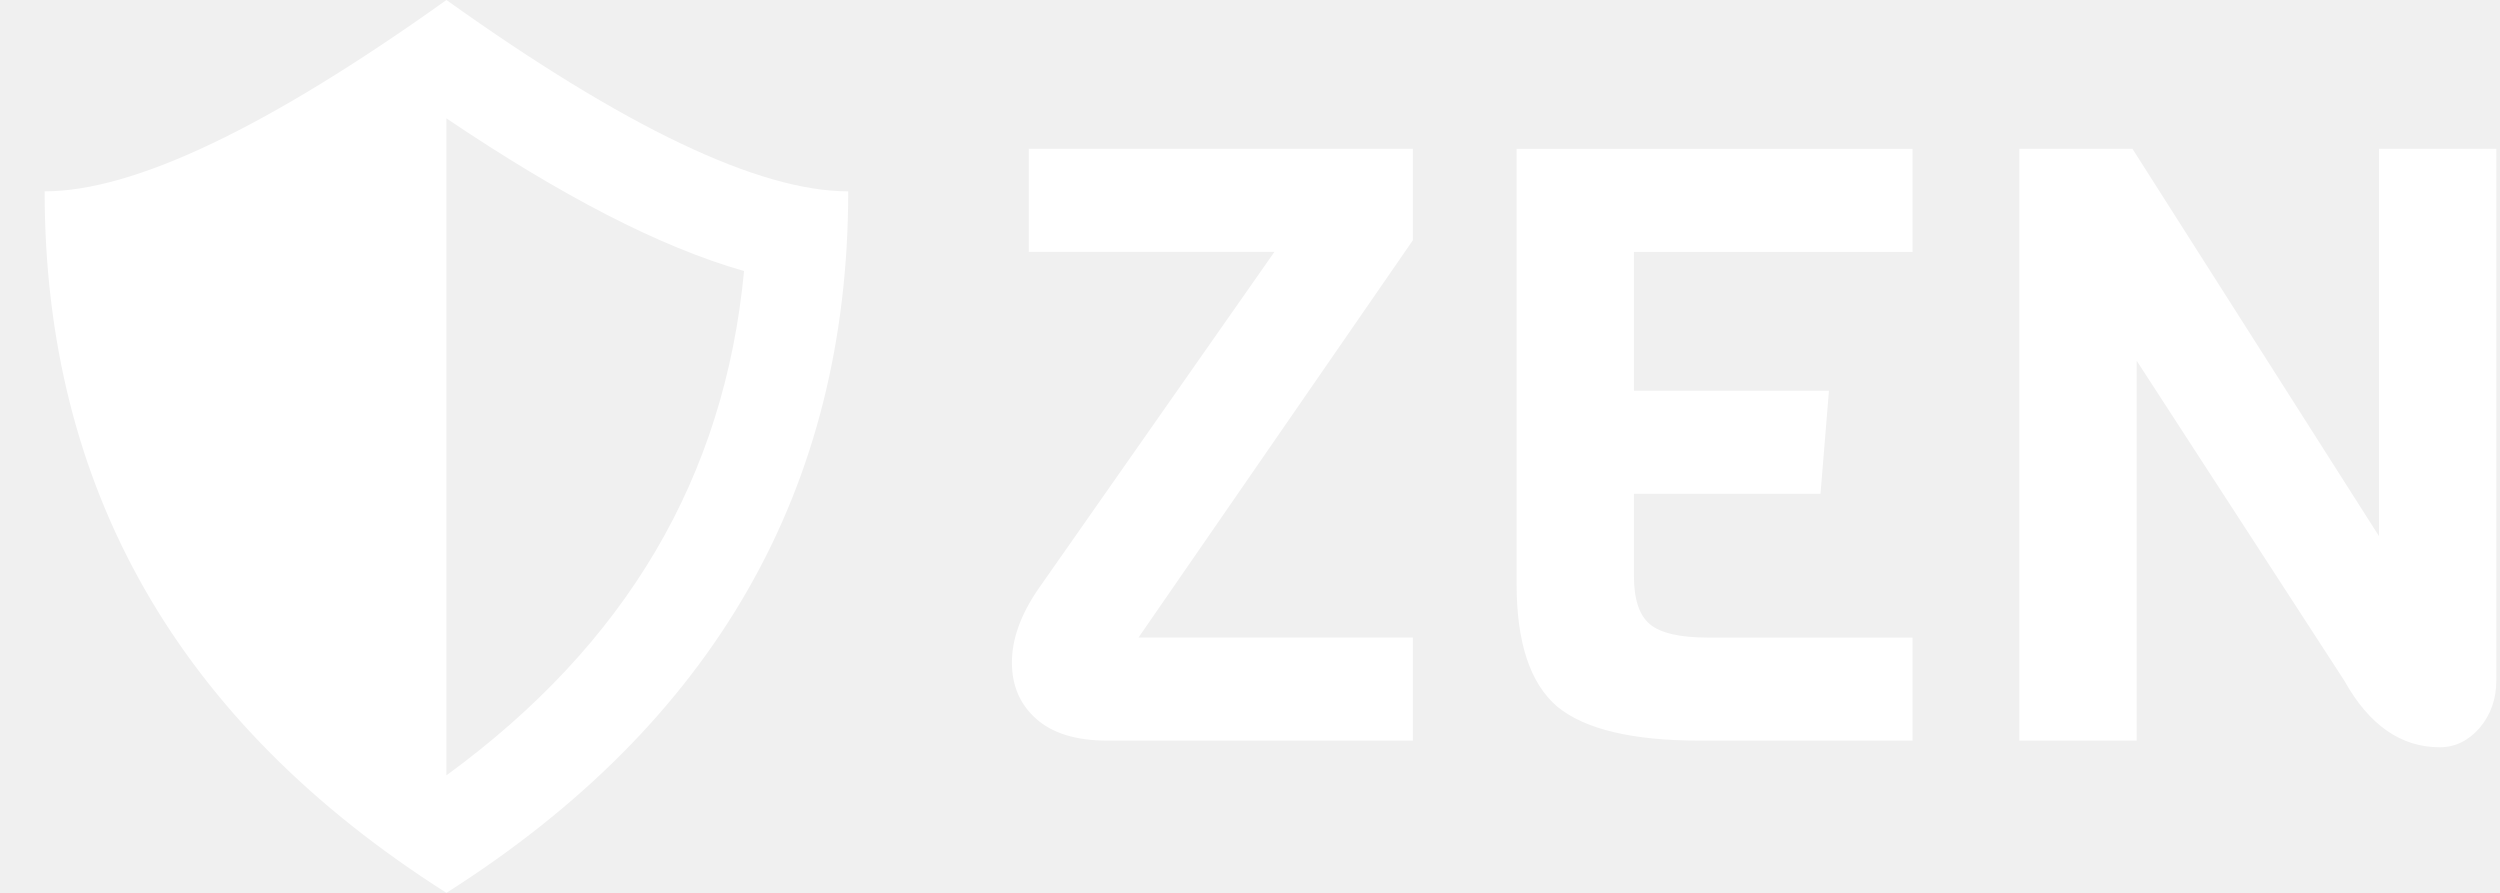
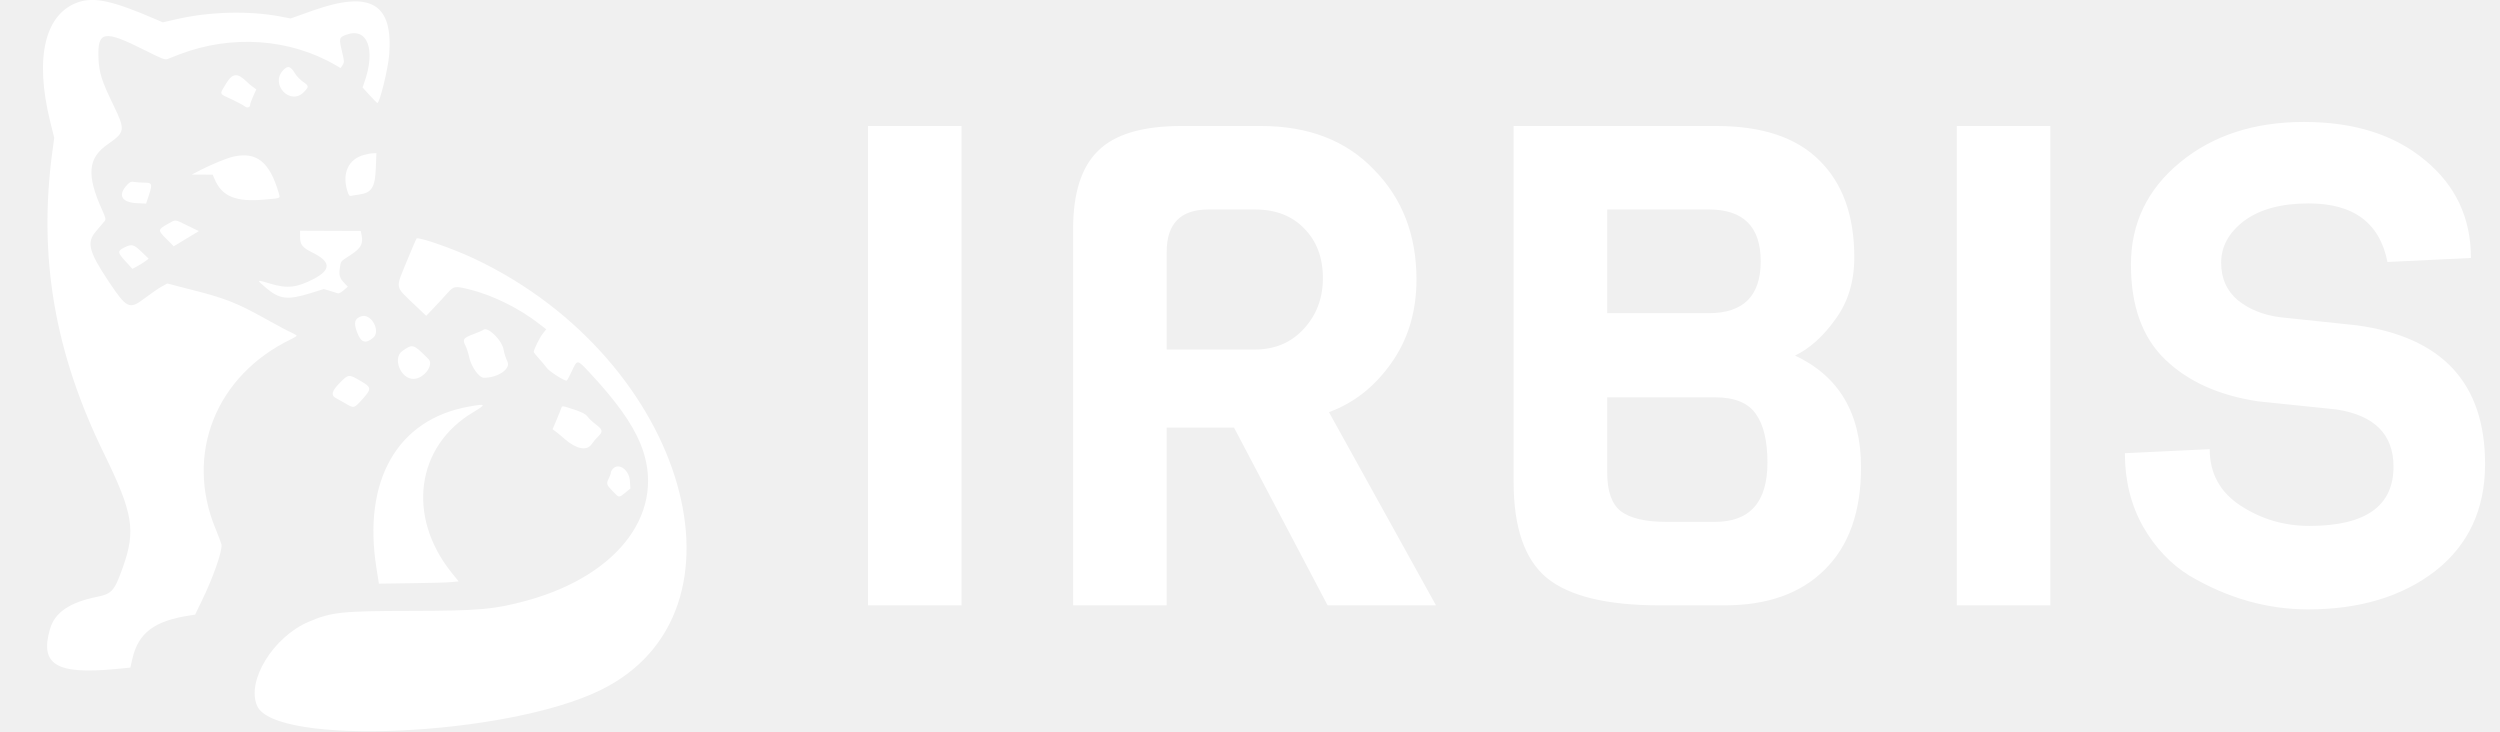
- <svg xmlns="http://www.w3.org/2000/svg" width="84" height="30" viewBox="0 0 84 30">
-   <g transform="scale(1.5)" fill="#ffffff">
-     <path d="M10 20c6-3.81 9-9.048 9-15.714-2 0-5-1.429-9-4.286-4 2.857-7 4.286-9 4.286C1 10.952 4 16.19 10 20zm0-17.348c2.577 1.734 4.776 2.88 6.667 3.419-.44 4.627-2.636 8.353-6.667 11.297V2.652z" />
-   </g>
-   <g transform="translate(34,5)" fill="#ffffff">
-     <path d="m13.474,19.885l-10.268,0c-1.04,0 -1.834,-0.242 -2.383,-0.726c-0.548,-0.484 -0.823,-1.117 -0.823,-1.899c0,-0.782 0.293,-1.601 0.879,-2.458l7.942,-11.339l-8.254,0l0,-3.463l12.906,0l0,3.072l-9.219,13.349l9.219,0l0,3.463zm16.788,0l-7.148,0c-2.269,0 -3.867,-0.382 -4.794,-1.145c-0.908,-0.782 -1.362,-2.15 -1.362,-4.105l0,-14.634l13.304,0l0,3.463l-9.361,0l0,4.664l6.552,0l-0.284,3.463l-6.269,0l0,2.765c0,0.782 0.18,1.322 0.539,1.62c0.359,0.298 1.012,0.447 1.957,0.447l6.865,0l0,3.463zm19.614,-19.885l0,17.874c0,0.614 -0.189,1.145 -0.567,1.592c-0.378,0.428 -0.823,0.642 -1.333,0.642c-1.305,0 -2.373,-0.745 -3.205,-2.234l-6.978,-10.752l0,12.763l-3.943,0l0,-19.885l3.801,0l8.283,13.014l0,-13.014l3.943,0z" />
-   </g>
+ <svg xmlns="http://www.w3.org/2000/svg" width="82" height="24" viewBox="0 0 82 24" role="img" aria-label="Irbis">
+   <svg x="0" y="0" width="24" height="24" viewBox="249 188 568 645" aria-hidden="true" color="#ffffff">
+     <path fill="currentColor" d="M279.9 189.8c-29.8 9.9-39.1 48.8-25.2 105.2l3.6 14.5-1.7 12.5c-12.4 93 2.1 177.2 45.9 266.5 25.2 51.5 27.8 67.1 16.5 99-7.7 21.6-9.7 23.9-23 26.6-24.1 4.9-37.2 13.8-41.4 28.3-9.2 31.4 5.3 40.3 57.4 35.4l13.4-1.3 1.8-7.8c5.2-22.8 19.4-33.5 50.8-38.2l4.5-.7 5.8-12c10.1-20.6 18.6-45 17.4-50-.3-1.3-2.6-7.3-5.1-13.5-27.5-66 .2-135.5 66.7-167.4 2.6-1.3 4.7-2.6 4.7-3 0-.3-2.1-1.6-4.7-2.8-2.7-1.1-10.9-5.5-18.3-9.6-30.6-17.1-38.6-20.2-72.8-28.9l-18.3-4.7-4.7 2.6c-2.7 1.4-9.5 6.2-15.3 10.5-13.3 10.2-15.7 9-31.7-15-17.5-26.3-19.5-34.4-11.1-44.1 3.5-4.1 7-8.2 7.7-9.1 1.2-1.5.8-2.9-2.3-9.8-13.9-30.8-12.6-45.8 5.2-58 15.1-10.5 15.4-12.4 4.9-34.1-10.5-21.5-12.8-28.9-13.3-41.9-.9-23.8 5-24.8 40.7-6.8 14.9 7.5 17.9 8.7 20 7.9 1.4-.5 6.1-2.4 10.5-4.1 46-17.7 97.6-14.1 138.1 9.6l4.1 2.4 1.8-2.6c1.6-2.6 1.6-3.1-.5-11.9-2.8-11.7-2.6-12.5 3.5-14.8 18.9-7.1 26.5 12.9 16.1 42.1l-1.5 4.3 6.1 6.7c3.4 3.7 6.5 6.8 6.8 7 2 .9 9.6-29.8 10.6-42.8 3.4-45-16.5-56.6-67-38.8l-20 7.1-8.6-1.7c-28-5.3-62.6-4.4-91.8 2.3l-12.2 2.8-6.7-2.9c-36.8-15.9-53.5-19.6-67.4-15" />
+     <path fill="currentColor" d="M460 250c-11.6 12.4 6.4 31.4 18.3 19.2 4.7-4.8 4.6-5.5-.7-9.1-2.4-1.7-5.4-4.8-6.7-6.8-4.2-7.1-6.6-7.9-10.9-3.3" />
+     <path fill="currentColor" d="M409.7 261.8c-5.9 9.8-6.4 8.5 5.1 13.8 5.3 2.5 10.5 5.3 11.4 6.1 2 1.8 4.8 1.1 4.8-1.3 0-.9 1.2-4.3 2.7-7.6l2.7-6-3-2.2c-1.6-1.1-4-3.1-5.2-4.4-8.5-8.3-12.7-7.9-18.5 1.6" />
+     <path fill="currentColor" d="M531.2 324.6c-13.4 3.6-19.2 15.9-14.7 31.2 1.4 4.5 1.9 5.2 3.8 4.8 1.2-.3 4.2-.7 6.7-1.1 11.2-1.5 14.2-6.3 14.8-23.7l.5-12.8-2.9.1c-1.6 0-5.3.7-8.2 1.5" />
+     <path fill="currentColor" d="M416.5 326c-5.6 1.2-17.9 6.2-28.3 11.4l-8.7 4.5h9.2l9.3.1 1.5 3.5c6.5 15.7 18.8 20.8 44.5 18.4 14.7-1.3 13.6-.8 12.1-6.1-8-27.1-19.4-36.2-39.6-31.8" />
+     <path fill="currentColor" d="M322.8 350.7c-8.8 9.2-5.3 15.8 8.6 16.4l7.9.4 2.5-7.6c3.2-9.8 2.8-10.9-4-10.9-2.9 0-6.9-.3-8.8-.6-2.9-.5-3.9-.1-6.2 2.3" />
+     <path fill="currentColor" d="M358.6 385.3c-9.1 5.1-9.2 5.6-1.5 13.2l6.5 6.6 11.1-6.7 11.1-6.7-10-4.8c-11.8-5.8-9.9-5.6-17.2-1.6" />
+     <path fill="currentColor" d="M475 396.2c0 7.6 1.8 9.9 11.2 14.6 16 7.9 16.3 14.9 1 23-15 7.8-23.4 8.8-38.6 4.2-12.2-3.7-12.3-3.6-3.9 3.5 12 10.3 19 11.2 39 5.1l12.2-3.8 5.5 1.6c3 .9 6.2 1.9 7 2.2.7.3 3-.9 5-2.7l3.7-3.2-3-3.1c-4.2-4.3-5-7.2-4-13.5s.1-5.2 9.7-11.5c8.8-5.8 10.9-9.6 9.5-17l-.8-4-26.8-.1-26.7-.1z" />
+     <path fill="currentColor" d="M569.2 418c-10.3 25.2-10.9 21.8 7.1 39l9.9 9.4 6.6-6.9c3.7-3.9 9-9.6 11.8-12.8 6-6.6 6.6-6.7 18.9-3.8 20.9 5.1 44.8 16.8 62.7 30.9l5.8 4.5-2.9 3.6c-2.8 3.5-8.1 14.2-8.1 16.3 0 .5 2.2 3.3 4.8 6.1 2.6 2.9 5.5 6.4 6.5 7.8 1.8 3 16.3 12.2 17.8 11.4.5-.4 2.4-3.8 4.2-7.8 5.2-11.1 4.8-11.1 15.8.6 23.5 25.2 37.4 44.6 44.9 62.7 24.1 58.4-17.6 115.9-100.4 138.5-28.4 7.7-41.3 8.9-101.6 9-61.7.1-70.2 1-90.4 9.6-31.2 13.3-55 51.9-45.5 74 15.5 36 219.5 26.8 302.4-13.6 140.7-68.4 76.4-291.2-109.7-379.9-17.6-8.4-45.5-18.4-51.9-18.6-.3 0-4.2 9-8.7 20" />
+     <path fill="currentColor" d="M320 406.2c-6.1 3.1-6 4.4 1.1 12.1l6.1 6.7 4.6-2.5c2.6-1.4 5.8-3.5 7.2-4.5l2.5-2-6.2-6c-7-6.7-8.6-7.1-15.3-3.8" />
+     <path fill="currentColor" d="M529 466.8c-5.8 1.9-6.9 5.6-3.9 13.6 3.5 9.6 7.4 11.1 14.3 5.4 7.1-5.8-1.7-21.9-10.4-19" />
+     <path fill="currentColor" d="M636.5 478.8c-.6.5-4.5 2.2-8.8 3.8-8.8 3.3-9.7 4.6-6.9 10.1 1.1 2.1 2.5 6.5 3.2 9.8 1.8 8.7 8.7 18.5 13.1 18.5 12.4 0 23.9-7.9 20.7-14.3-1.4-2.9-2.9-7.4-3.3-10.1-1.2-8.5-14.1-21.2-18-17.8" />
+     <path fill="currentColor" d="M565.3 497.3c-9 6.1-1.8 24.7 9.6 24.7 9.2 0 18.5-12.4 13.2-17.6-13.5-13.4-13.6-13.4-22.8-7.1" />
+     <path fill="currentColor" d="M510.2 525.3c-7.3 7.3-8.3 11.3-3.4 13.7 1.5.8 5.2 2.9 8.3 4.7 7.5 4.4 7.4 4.4 14.7-3.6 8.5-9.5 8.4-10.6-1.8-16.5-10.1-5.9-10.3-5.8-17.8 1.7" />
+     <path fill="currentColor" d="M623.4 546.5c-62.6 11.3-93.3 65-81.1 142l2.2 14 29-.4c16-.2 31.8-.6 35.1-1l6.2-.6-6.3-7.8c-39.6-49.4-31.3-111.3 19.1-141.3 12-7.2 11.6-7.8-4.2-4.9" />
+     <path fill="currentColor" d="M705.3 547.7c-.3 1-2.2 5.6-4.1 10.2l-3.6 8.5 3.4 2.5c1.8 1.4 5.2 4.2 7.4 6.2 10.2 8.8 19.3 10.6 23.5 4.6 1.6-2.3 4.3-5.5 6-7.1 4.3-4.1 3.9-5.9-2.2-10.5-2.9-2.2-6.2-5.3-7.4-7-1.7-2.2-4.4-3.6-11.5-6-10.9-3.6-10.7-3.6-11.5-1.4" />
+     <path fill="currentColor" d="M751 601c-1.1 1.1-2 2.7-2 3.5 0 .9-.8 3.2-1.9 5.3-2.3 4.6-2 5.6 3.7 11.4 5.5 5.8 5.2 5.7 10.9 1.1l4.5-3.7-.4-6.4c-.6-9.8-9.5-16.5-14.8-11.2" />
+   </svg>
+   <svg x="28" y="4" width="54" height="16" viewBox="0 0 1038 313" aria-hidden="true" fill="#ffffff">
+     <path d="M60.048 310.176H4.22897e-05V2.592H60.048V310.176ZM364.473 310.176H294.921L234.873 196.128H191.673V310.176H131.625V68.688C131.625 45.648 136.953 28.944 147.609 18.576C158.265 7.92 176.121 2.592 201.177 2.592H252.153C282.681 2.592 306.873 11.952 324.729 30.672C342.873 49.104 351.945 72.576 351.945 101.088C351.945 121.824 346.473 139.824 335.529 155.088C324.873 170.064 311.625 180.432 295.785 186.192L364.473 310.176ZM248.265 146.016C260.937 146.016 271.305 141.696 279.369 133.056C287.721 124.128 291.897 113.184 291.897 100.224C291.897 86.976 287.865 76.32 279.801 68.256C272.025 60.192 261.513 56.16 248.265 56.16H218.457C200.601 56.16 191.673 65.232 191.673 83.376V146.016H248.265ZM637.193 221.616C637.193 250.128 629.417 272.016 613.865 287.28C598.601 302.544 577.145 310.176 549.497 310.176H508.025C474.041 310.176 449.849 304.272 435.449 292.464C421.337 280.656 414.281 260.208 414.281 231.12V2.592H544.313C573.689 2.592 595.721 9.936 610.409 24.624C625.385 39.312 632.873 60.048 632.873 86.832C632.873 102.384 628.841 115.632 620.777 126.576C613.001 137.52 604.361 145.296 594.857 149.904C623.081 163.152 637.193 187.056 637.193 221.616ZM539.561 122.688C561.737 122.688 572.825 111.6 572.825 89.424C572.825 67.248 561.737 56.16 539.561 56.16H474.329V122.688H539.561ZM577.145 218.592C577.145 204.768 574.697 194.4 569.801 187.488C564.905 180.288 556.121 176.688 543.449 176.688H474.329V225.072C474.329 236.88 477.209 245.088 482.969 249.696C489.017 254.304 498.809 256.608 512.345 256.608H543.449C565.913 256.608 577.145 243.936 577.145 218.592ZM758.673 310.176H698.625V2.592H758.673V310.176ZM1037.61 219.456C1037.61 248.544 1026.95 271.44 1005.64 288.144C984.33 304.56 957.114 312.768 923.994 312.768C897.786 312.768 872.442 305.568 847.962 291.168C835.866 283.68 825.93 273.168 818.154 259.632C810.378 245.808 806.49 230.112 806.49 212.544L860.922 209.952C860.922 225.504 867.546 237.6 880.794 246.24C894.042 254.88 908.73 259.2 924.858 259.2C960.858 259.2 978.858 246.528 978.858 221.184C978.858 200.448 966.618 188.208 942.138 184.464L892.026 179.28C866.97 175.536 847.098 166.608 832.41 152.496C817.722 138.384 810.378 118.08 810.378 91.584C810.378 65.088 820.89 43.2 841.914 25.92C862.938 8.64 889.434 -3.72162e-05 921.402 -3.72162e-05C953.658 -3.72162e-05 979.578 8.208 999.162 24.624C1018.75 40.752 1028.54 61.632 1028.54 87.264L974.97 89.856C970.074 64.8 953.226 52.272 924.426 52.272C906.858 52.272 893.034 56.016 882.954 63.504C873.162 70.992 868.266 79.92 868.266 90.288C868.266 100.368 871.866 108.432 879.066 114.48C886.266 120.24 895.194 123.84 905.85 125.28L955.098 130.464C1010.11 137.952 1037.61 167.616 1037.61 219.456Z" />
+   </svg>
</svg>
